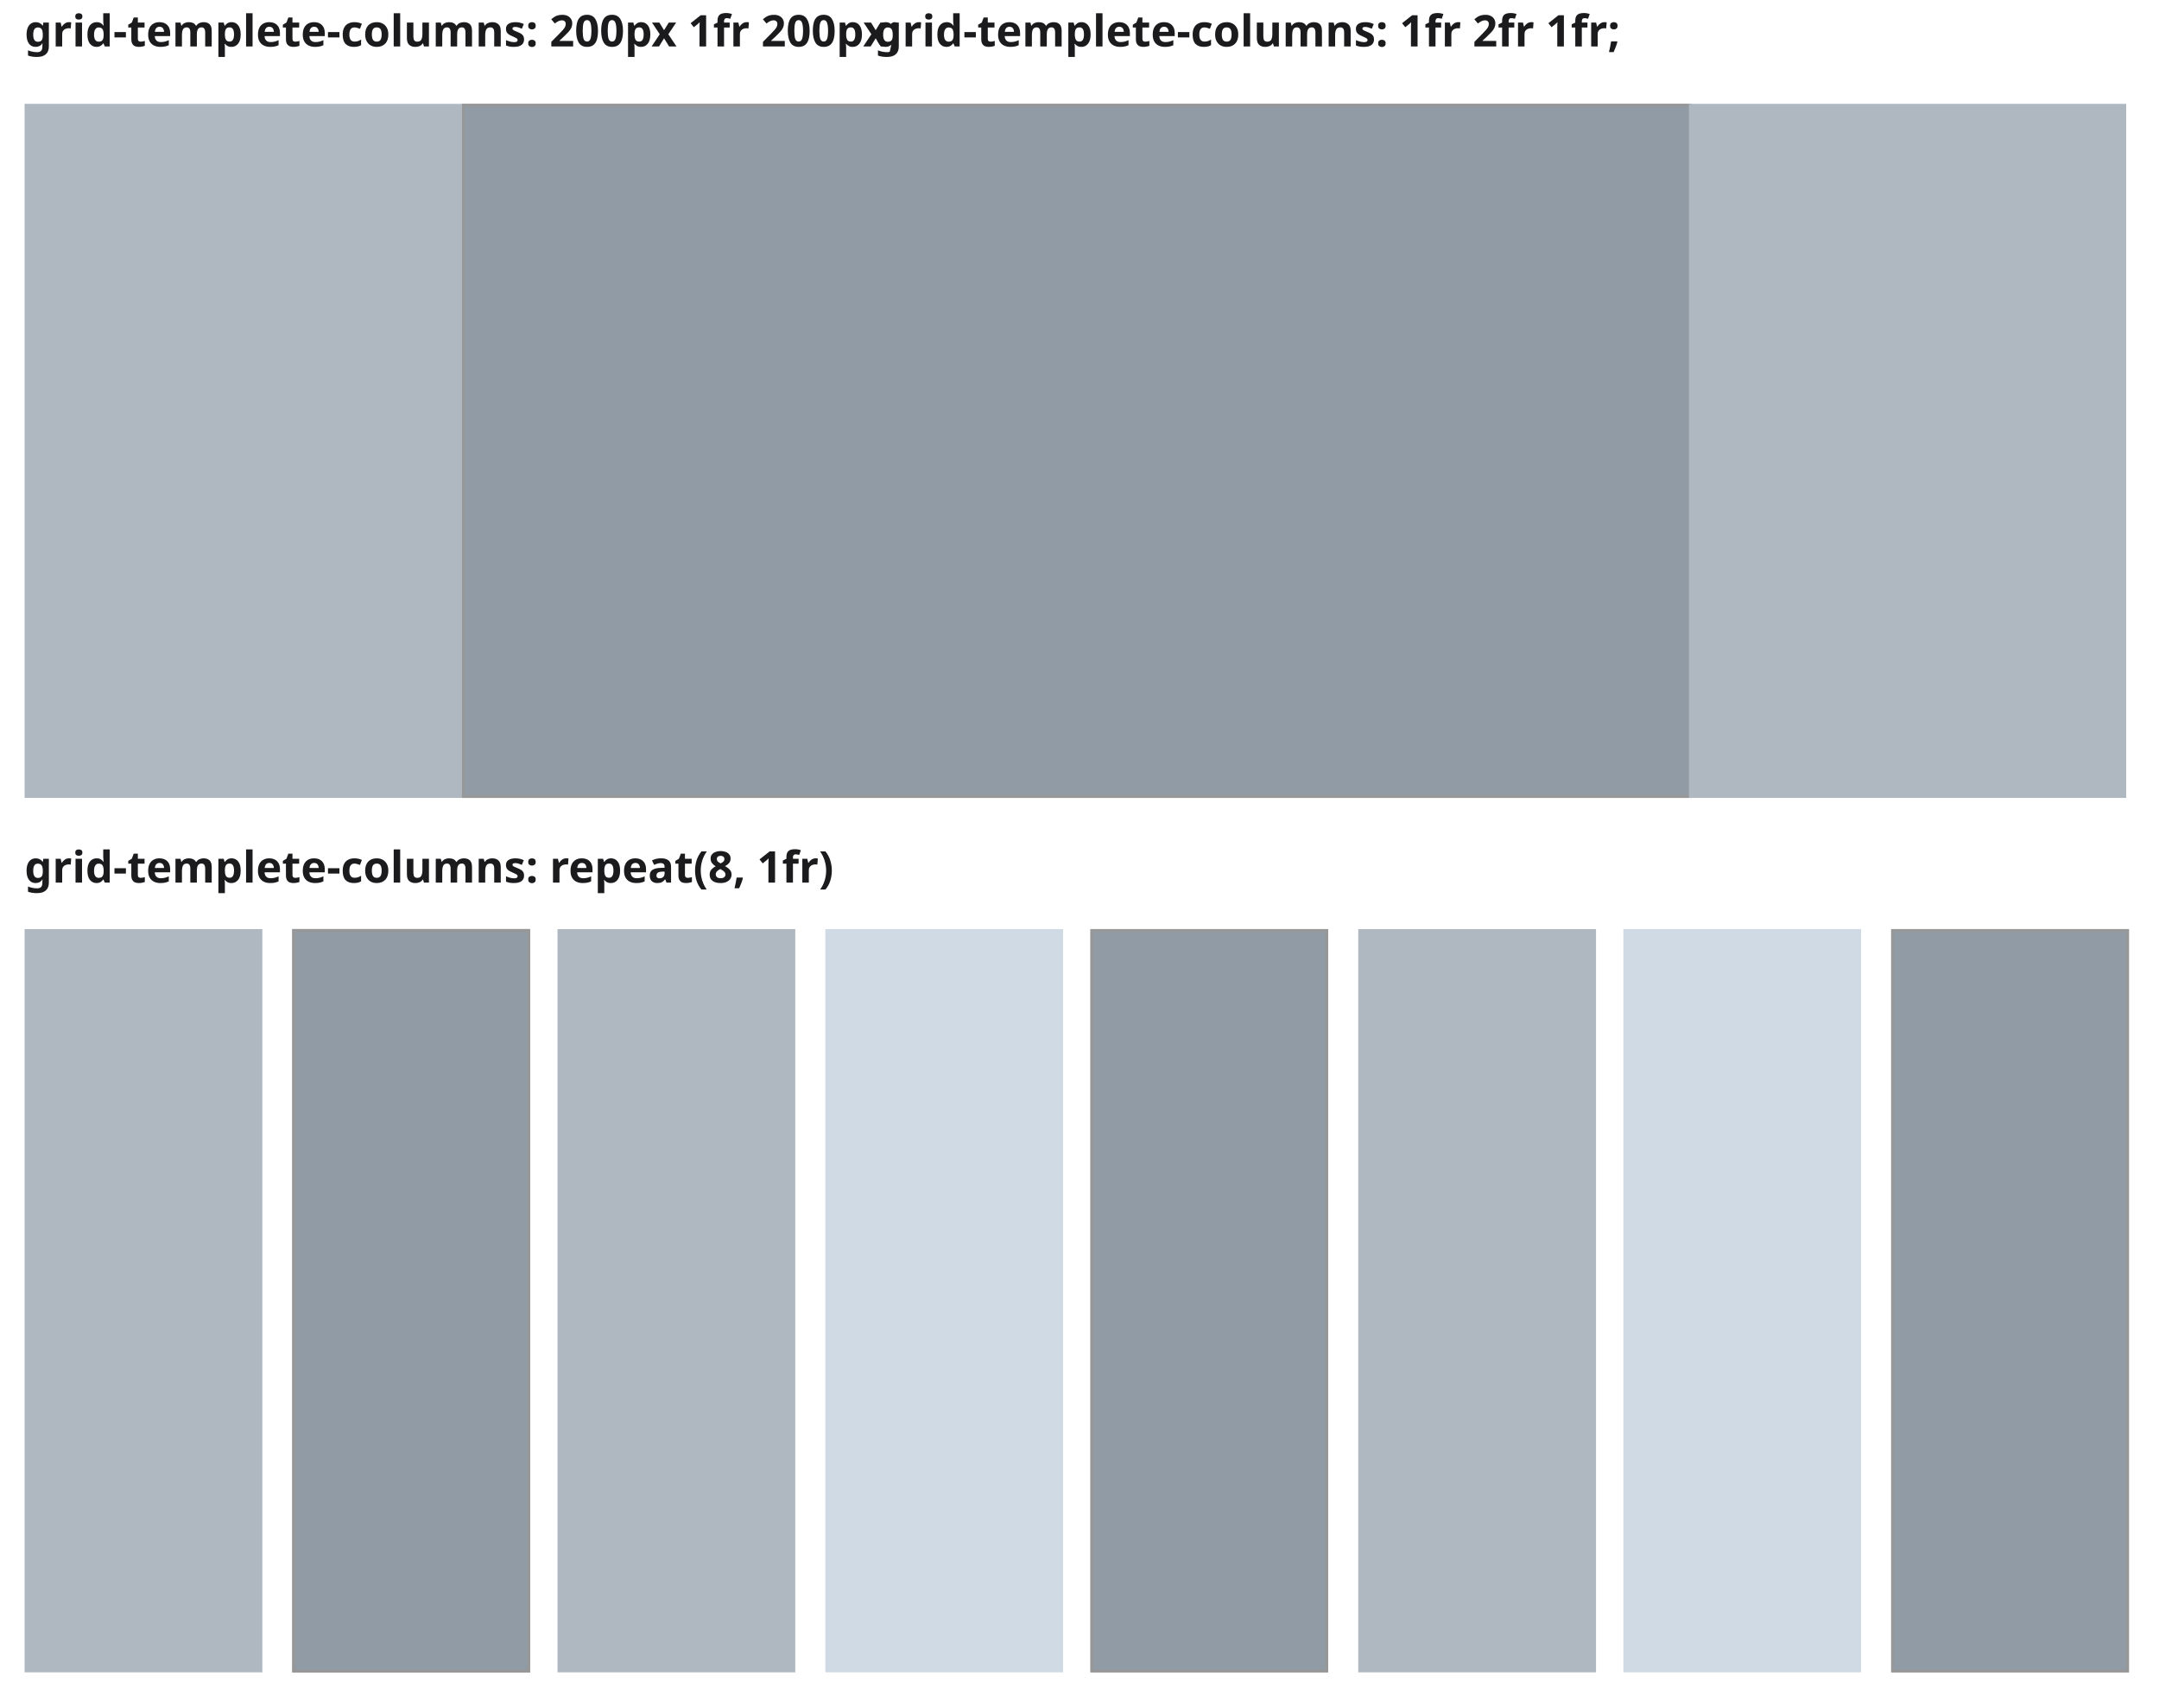
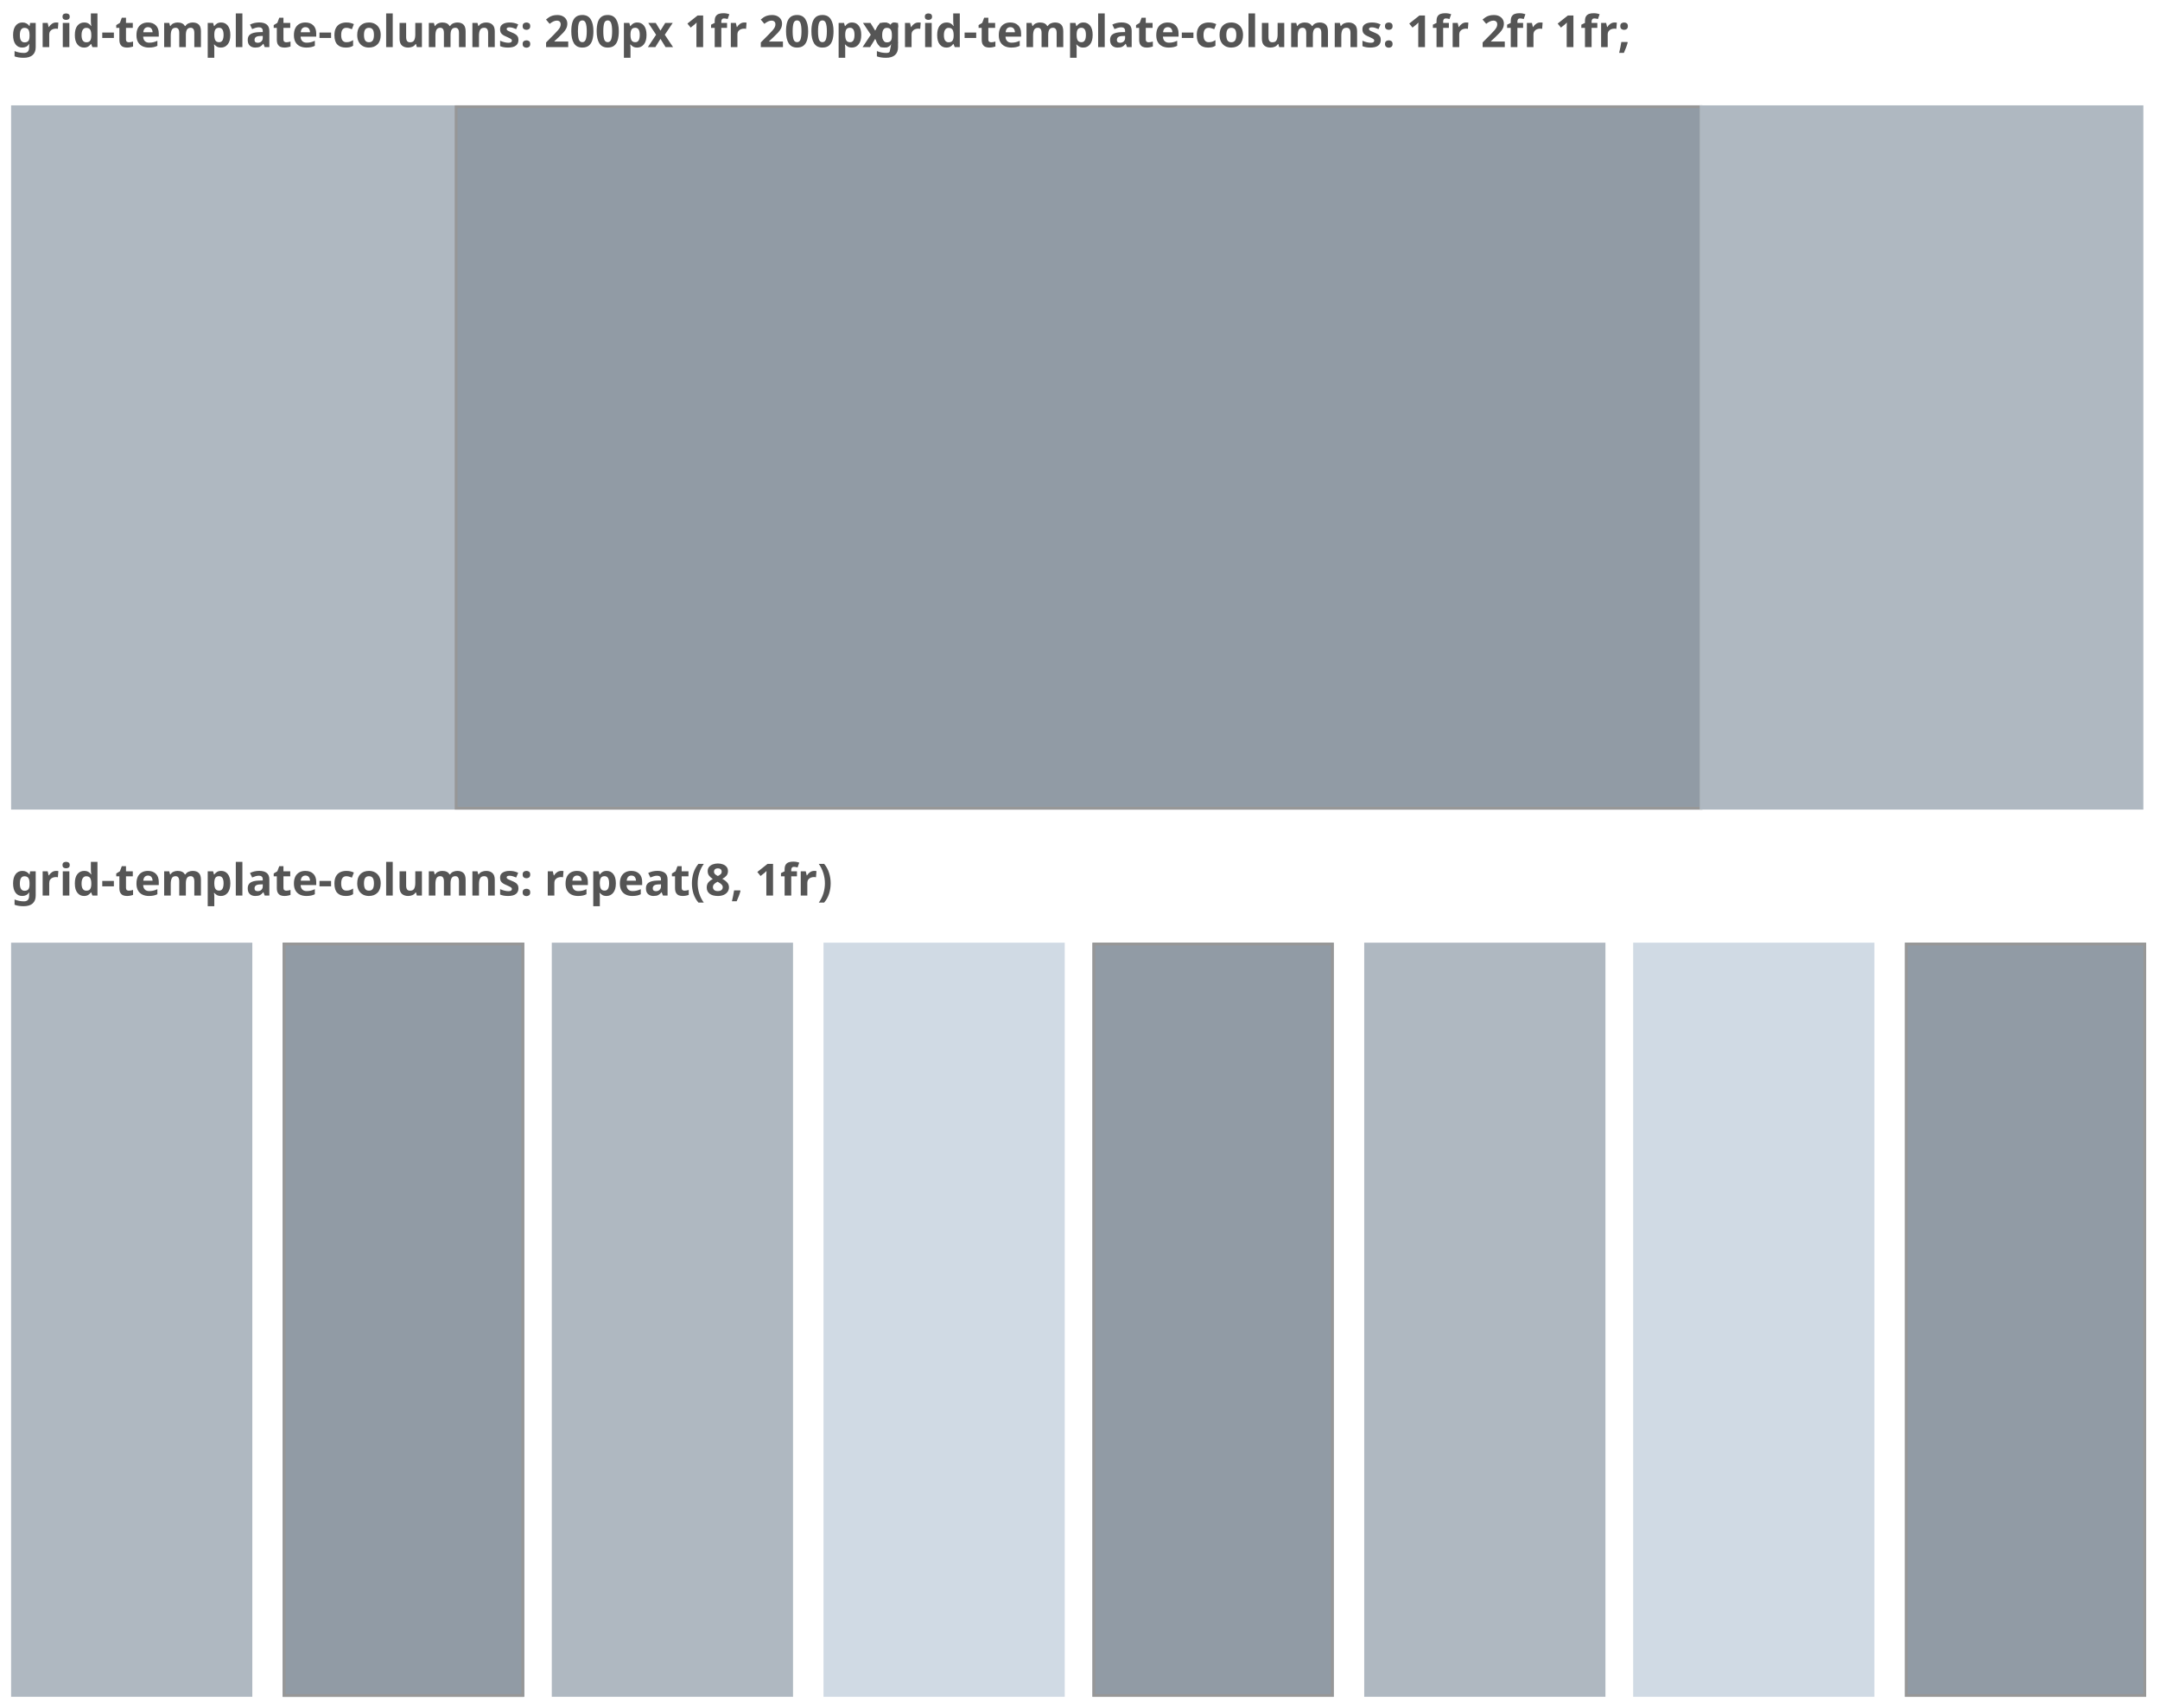
- <svg xmlns="http://www.w3.org/2000/svg" xmlns:xlink="http://www.w3.org/1999/xlink" width="790" height="625">
-   <defs>
-     <path id="a" d="M169 38h450v254H169z" />
-     <path id="b" d="M107 340h87v272h-87z" />
-     <path id="c" d="M107 340h87v272h-87z" />
-     <path id="d" d="M399 340h87v272h-87z" />
-     <path id="e" d="M692 340h87v272h-87z" />
-   </defs>
+ <svg xmlns="http://www.w3.org/2000/svg" width="779" height="616">
  <g fill="none" fill-rule="evenodd">
-     <path fill="#AFB8C1" d="M9 38h160v254H9z" />
-     <use fill="#919BA5" xlink:href="#a" />
-     <path stroke="#979797" d="M169.5 38.5h449v253h-449z" />
-     <path fill="#AFB8C1" d="M618 38h160v254H618zM9 340h87v272H9z" />
-     <use fill="#919BA5" xlink:href="#b" />
-     <path stroke="#979797" d="M107.5 340.5h86v271h-86z" />
-     <use fill="#919BA5" xlink:href="#c" />
-     <path stroke="#979797" d="M107.5 340.5h86v271h-86z" />
-     <path fill="#AFB8C1" d="M204 340h87v272h-87z" />
-     <path fill="#D0DAE4" d="M302 340h87v272h-87z" />
-     <use fill="#919BA5" xlink:href="#d" />
-     <path stroke="#979797" d="M399.5 340.5h86v271h-86z" />
-     <path fill="#D0DAE4" d="M594 340h87v272h-87z" />
-     <use fill="#919BA5" xlink:href="#e" />
-     <path stroke="#979797" d="M692.5 340.5h86v271h-86z" />
-     <path fill="#AFB8C1" d="M497 340h87v272h-87z" />
-     <text font-family="PTSans-Bold, PT Sans" font-size="16" font-weight="bold" fill="#1B1B1D">
-       <tspan x="9" y="17">grid-templete-columns: 200px 1fr 200px;</tspan>
+     <path fill="#AFB8C1" fill-rule="nonzero" d="M4 38h160v254H4z" />
+     <path d="M164 38h450v254H164z" fill-rule="nonzero" fill="#919BA5" />
+     <path stroke="#979797" d="M164.5 38.5h449v253h-449z" />
+     <path d="M613 38h160v254H613V38zM4 340h87v272H4V340z" fill="#AFB8C1" fill-rule="nonzero" />
+     <path d="M102 340h87v272h-87z" fill-rule="nonzero" fill="#919BA5" />
+     <path stroke="#979797" d="M102.5 340.5h86v271h-86z" />
+     <path d="M102 340h87v272h-87z" fill-rule="nonzero" fill="#919BA5" />
+     <path stroke="#979797" d="M102.5 340.5h86v271h-86z" />
+     <path fill="#AFB8C1" fill-rule="nonzero" d="M199 340h87v272h-87z" />
+     <path fill="#D0DAE4" fill-rule="nonzero" d="M297 340h87v272h-87z" />
+     <path d="M394 340h87v272h-87z" fill-rule="nonzero" fill="#919BA5" />
+     <path stroke="#979797" d="M394.5 340.5h86v271h-86z" />
+     <path fill="#D0DAE4" fill-rule="nonzero" d="M589 340h87v272h-87z" />
+     <path d="M687 340h87v272h-87z" fill-rule="nonzero" fill="#919BA5" />
+     <path stroke="#979797" d="M687.5 340.5h86v271h-86z" />
+     <path fill="#AFB8C1" fill-rule="nonzero" d="M492 340h87v272h-87z" />
+     <text font-family="PTSans-Bold, PT Sans" font-size="16" font-weight="bold" fill="#555" transform="translate(4 3)">
+       <tspan x="0" y="14">grid-template-columns: 200px 1fr 200px;</tspan>
    </text>
-     <text font-family="PTSans-Bold, PT Sans" font-size="16" font-weight="bold" fill="#1B1B1D">
-       <tspan x="320" y="17">grid-templete-columns: 1fr 2fr 1fr;</tspan>
+     <text font-family="PTSans-Bold, PT Sans" font-size="16" font-weight="bold" fill="#555" transform="translate(4 3)">
+       <tspan x="311" y="14">grid-template-columns: 1fr 2fr 1fr;</tspan>
    </text>
-     <text font-family="PTSans-Bold, PT Sans" font-size="16" font-weight="bold" fill="#1B1B1D">
-       <tspan x="9" y="323">grid-templete-columns: repeat(8, 1fr)</tspan>
+     <text font-family="PTSans-Bold, PT Sans" font-size="16" font-weight="bold" fill="#555" transform="translate(4 3)">
+       <tspan x="0" y="320">grid-template-columns: repeat(8, 1fr)</tspan>
    </text>
  </g>
</svg>
